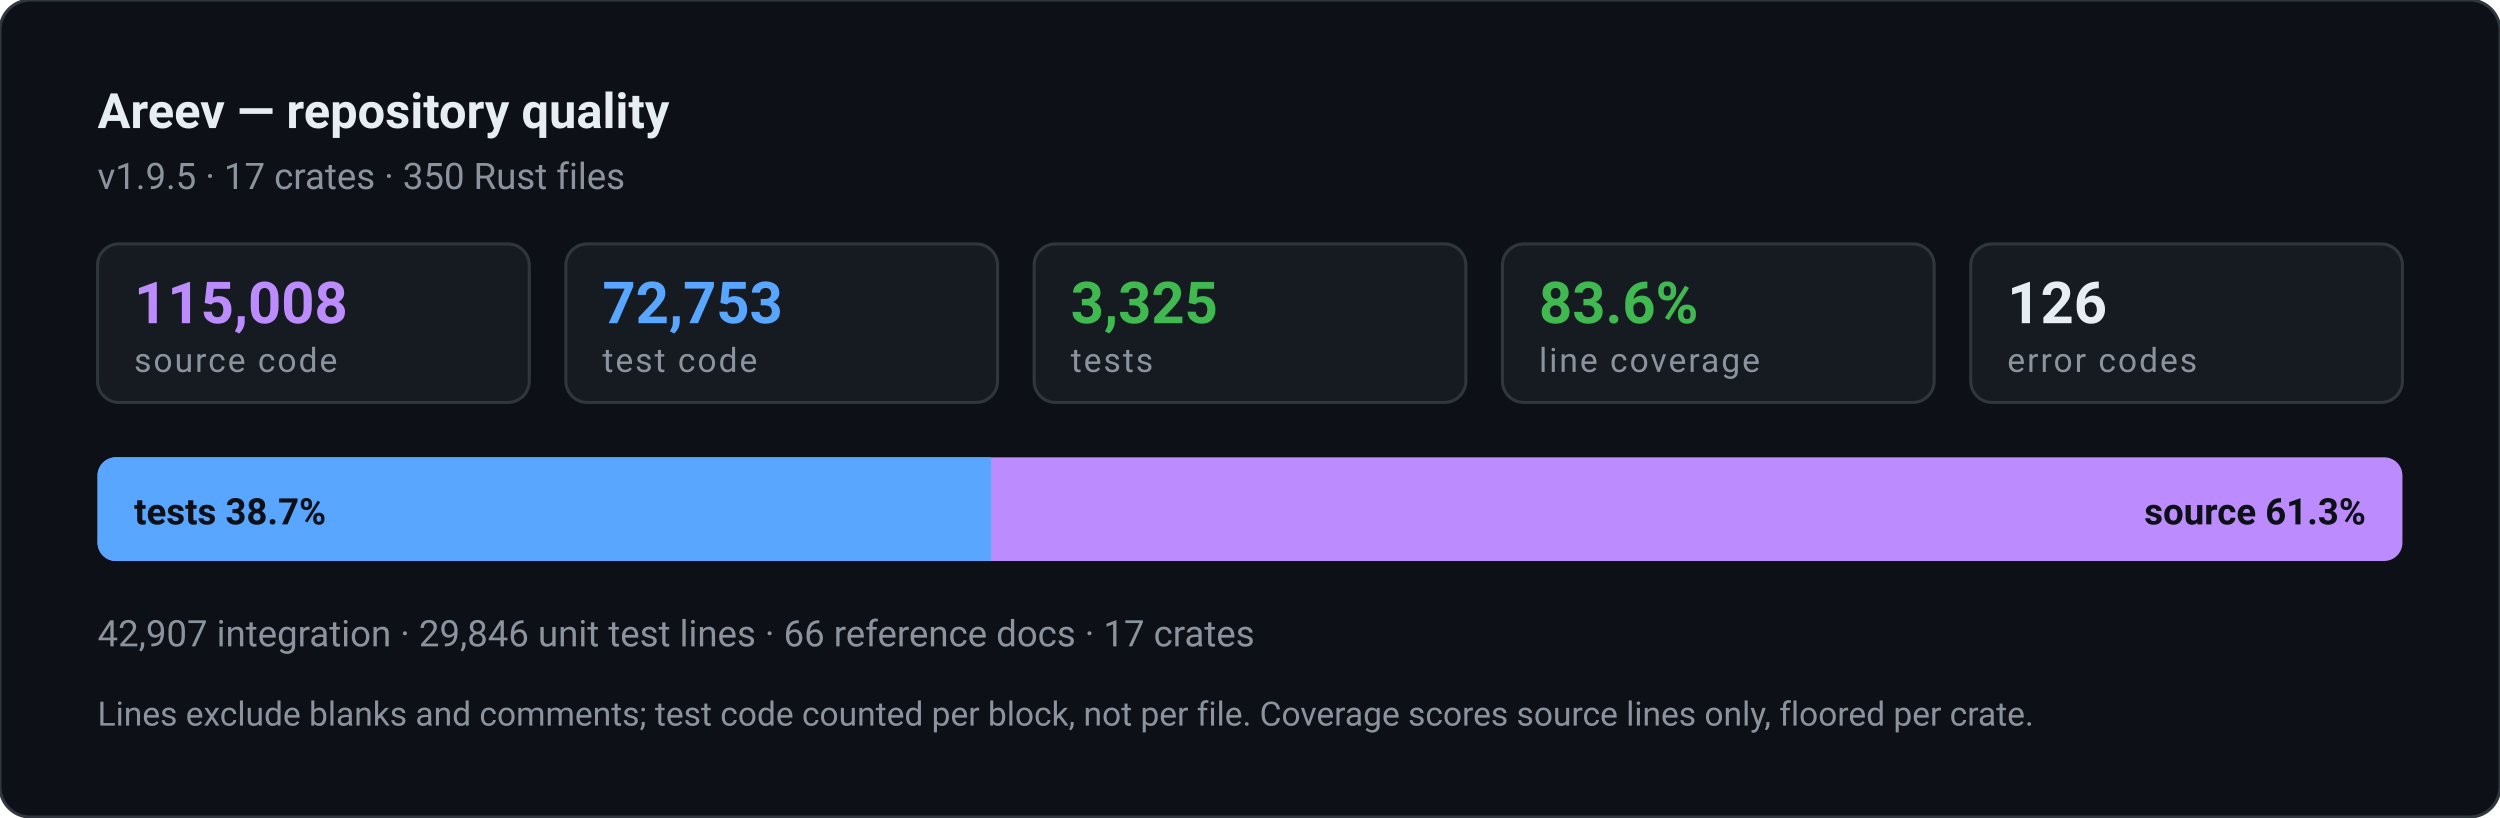
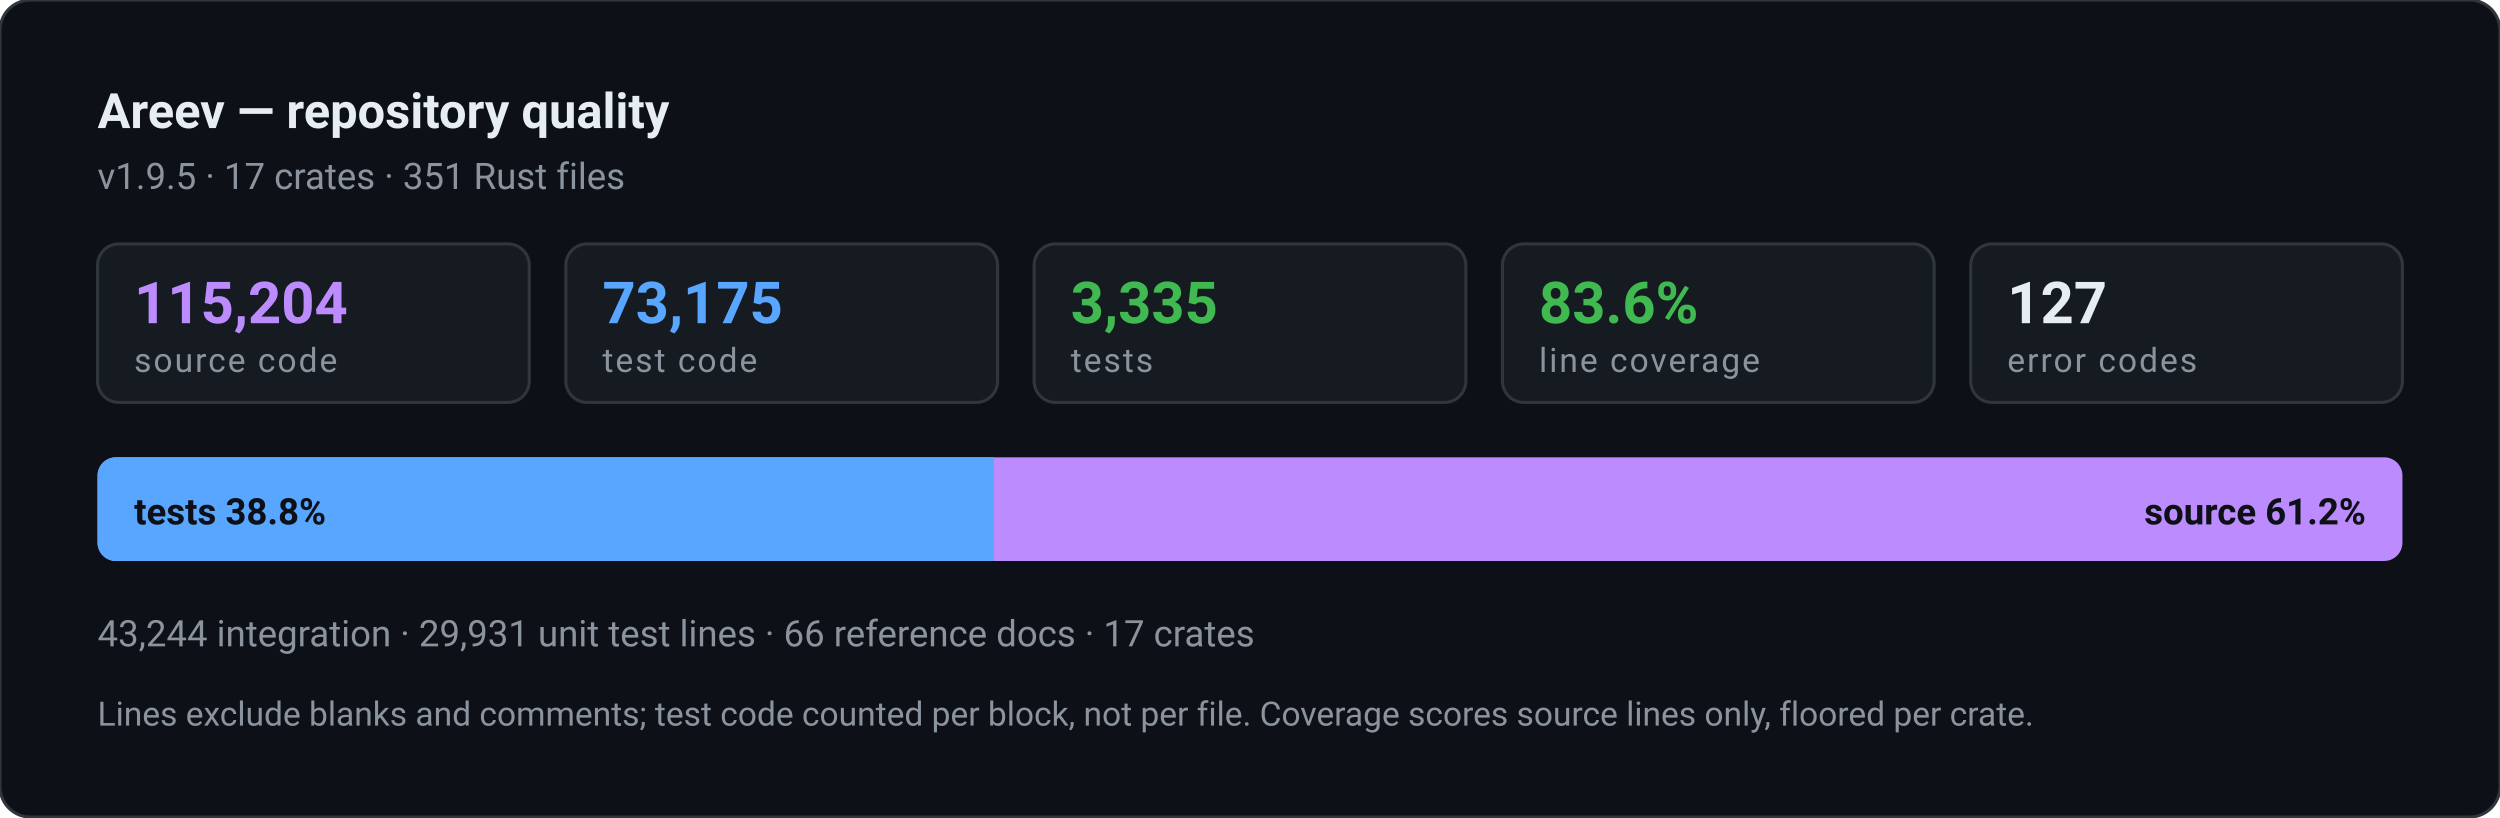
- <svg xmlns="http://www.w3.org/2000/svg" width="820" height="268" viewBox="0 0 820 268" role="img" aria-label="Areev repository quality: 72,753 lines of test code against 115,008 lines of source, 3,325 tests, 83.6% line coverage">
+ <svg xmlns="http://www.w3.org/2000/svg" width="820" height="268" viewBox="0 0 820 268" role="img" aria-label="Areev repository quality: 73,175 lines of test code against 115,204 lines of source, 3,335 tests, 83.6% line coverage">
  <style>text{font-family:ui-sans-serif,-apple-system,"Segoe UI",Roboto,Helvetica,Arial,sans-serif}.n{font-weight:700;font-variant-numeric:tabular-nums}.l{font-size:11px;letter-spacing:.06em;text-transform:uppercase}</style>
  <rect width="820" height="268" rx="10" fill="#0d1117" stroke="#30363d" />
  <text x="32" y="42" class="n" font-size="16" fill="#e6edf3">Areev — repository quality</text>
-   <text x="32" y="62" font-size="12" fill="#8b949e">v1.9.5 · 17 crates · 350 Rust files</text>
+   <text x="32" y="62" font-size="12" fill="#8b949e">v1.9.5 · 17 crates · 351 Rust files</text>
  <rect x="32.0" y="80" width="141.6" height="52" rx="7" fill="#161b22" stroke="#30363d" />
-   <text x="44.0" y="106" class="n" font-size="19" fill="#bc8cff">115,008</text>
+   <text x="44.0" y="106" class="n" font-size="19" fill="#bc8cff">115,204</text>
  <text x="44.0" y="122" class="l" fill="#8b949e">source code</text>
  <rect x="185.6" y="80" width="141.6" height="52" rx="7" fill="#161b22" stroke="#30363d" />
-   <text x="197.6" y="106" class="n" font-size="19" fill="#58a6ff">72,753</text>
+   <text x="197.6" y="106" class="n" font-size="19" fill="#58a6ff">73,175</text>
  <text x="197.6" y="122" class="l" fill="#8b949e">test code</text>
  <rect x="339.2" y="80" width="141.6" height="52" rx="7" fill="#161b22" stroke="#30363d" />
-   <text x="351.2" y="106" class="n" font-size="19" fill="#3fb950">3,325</text>
+   <text x="351.2" y="106" class="n" font-size="19" fill="#3fb950">3,335</text>
  <text x="351.2" y="122" class="l" fill="#8b949e">tests</text>
  <rect x="492.8" y="80" width="141.6" height="52" rx="7" fill="#161b22" stroke="#30363d" />
  <text x="504.8" y="106" class="n" font-size="19" fill="#3fb950">83.6%</text>
  <text x="504.8" y="122" class="l" fill="#8b949e">line coverage</text>
  <rect x="646.4" y="80" width="141.6" height="52" rx="7" fill="#161b22" stroke="#30363d" />
-   <text x="658.4" y="106" class="n" font-size="19" fill="#e6edf3">126</text>
+   <text x="658.4" y="106" class="n" font-size="19" fill="#e6edf3">127</text>
  <text x="658.4" y="122" class="l" fill="#8b949e">error codes</text>
  <rect x="32" y="150" width="756" height="34" rx="6" fill="#bc8cff" />
-   <path d="M32 156a6 6 0 0 1 6-6h287v34h-287a6 6 0 0 1-6-6z" fill="#58a6ff" />
-   <text x="44" y="172" class="n" font-size="12" fill="#0d1117">tests 38.7%</text>
-   <text x="776" y="172" class="n" font-size="12" fill="#0d1117" text-anchor="end">source 61.3%</text>
-   <text x="32" y="212" font-size="12" fill="#8b949e">42,907 integration · 29,846 unit test lines · 66 reference docs · 17 crates</text>
+   <path d="M32 156a6 6 0 0 1 6-6h288v34h-288a6 6 0 0 1-6-6z" fill="#58a6ff" />
+   <text x="44" y="172" class="n" font-size="12" fill="#0d1117">tests 38.8%</text>
+   <text x="776" y="172" class="n" font-size="12" fill="#0d1117" text-anchor="end">source 61.2%</text>
+   <text x="32" y="212" font-size="12" fill="#8b949e">43,244 integration · 29,931 unit test lines · 66 reference docs · 17 crates</text>
  <text x="32" y="238" font-size="11" fill="#8b949e">Lines exclude blanks and comments; test code counted per block, not per file. Coverage scores source lines only, floored per crate.</text>
</svg>
